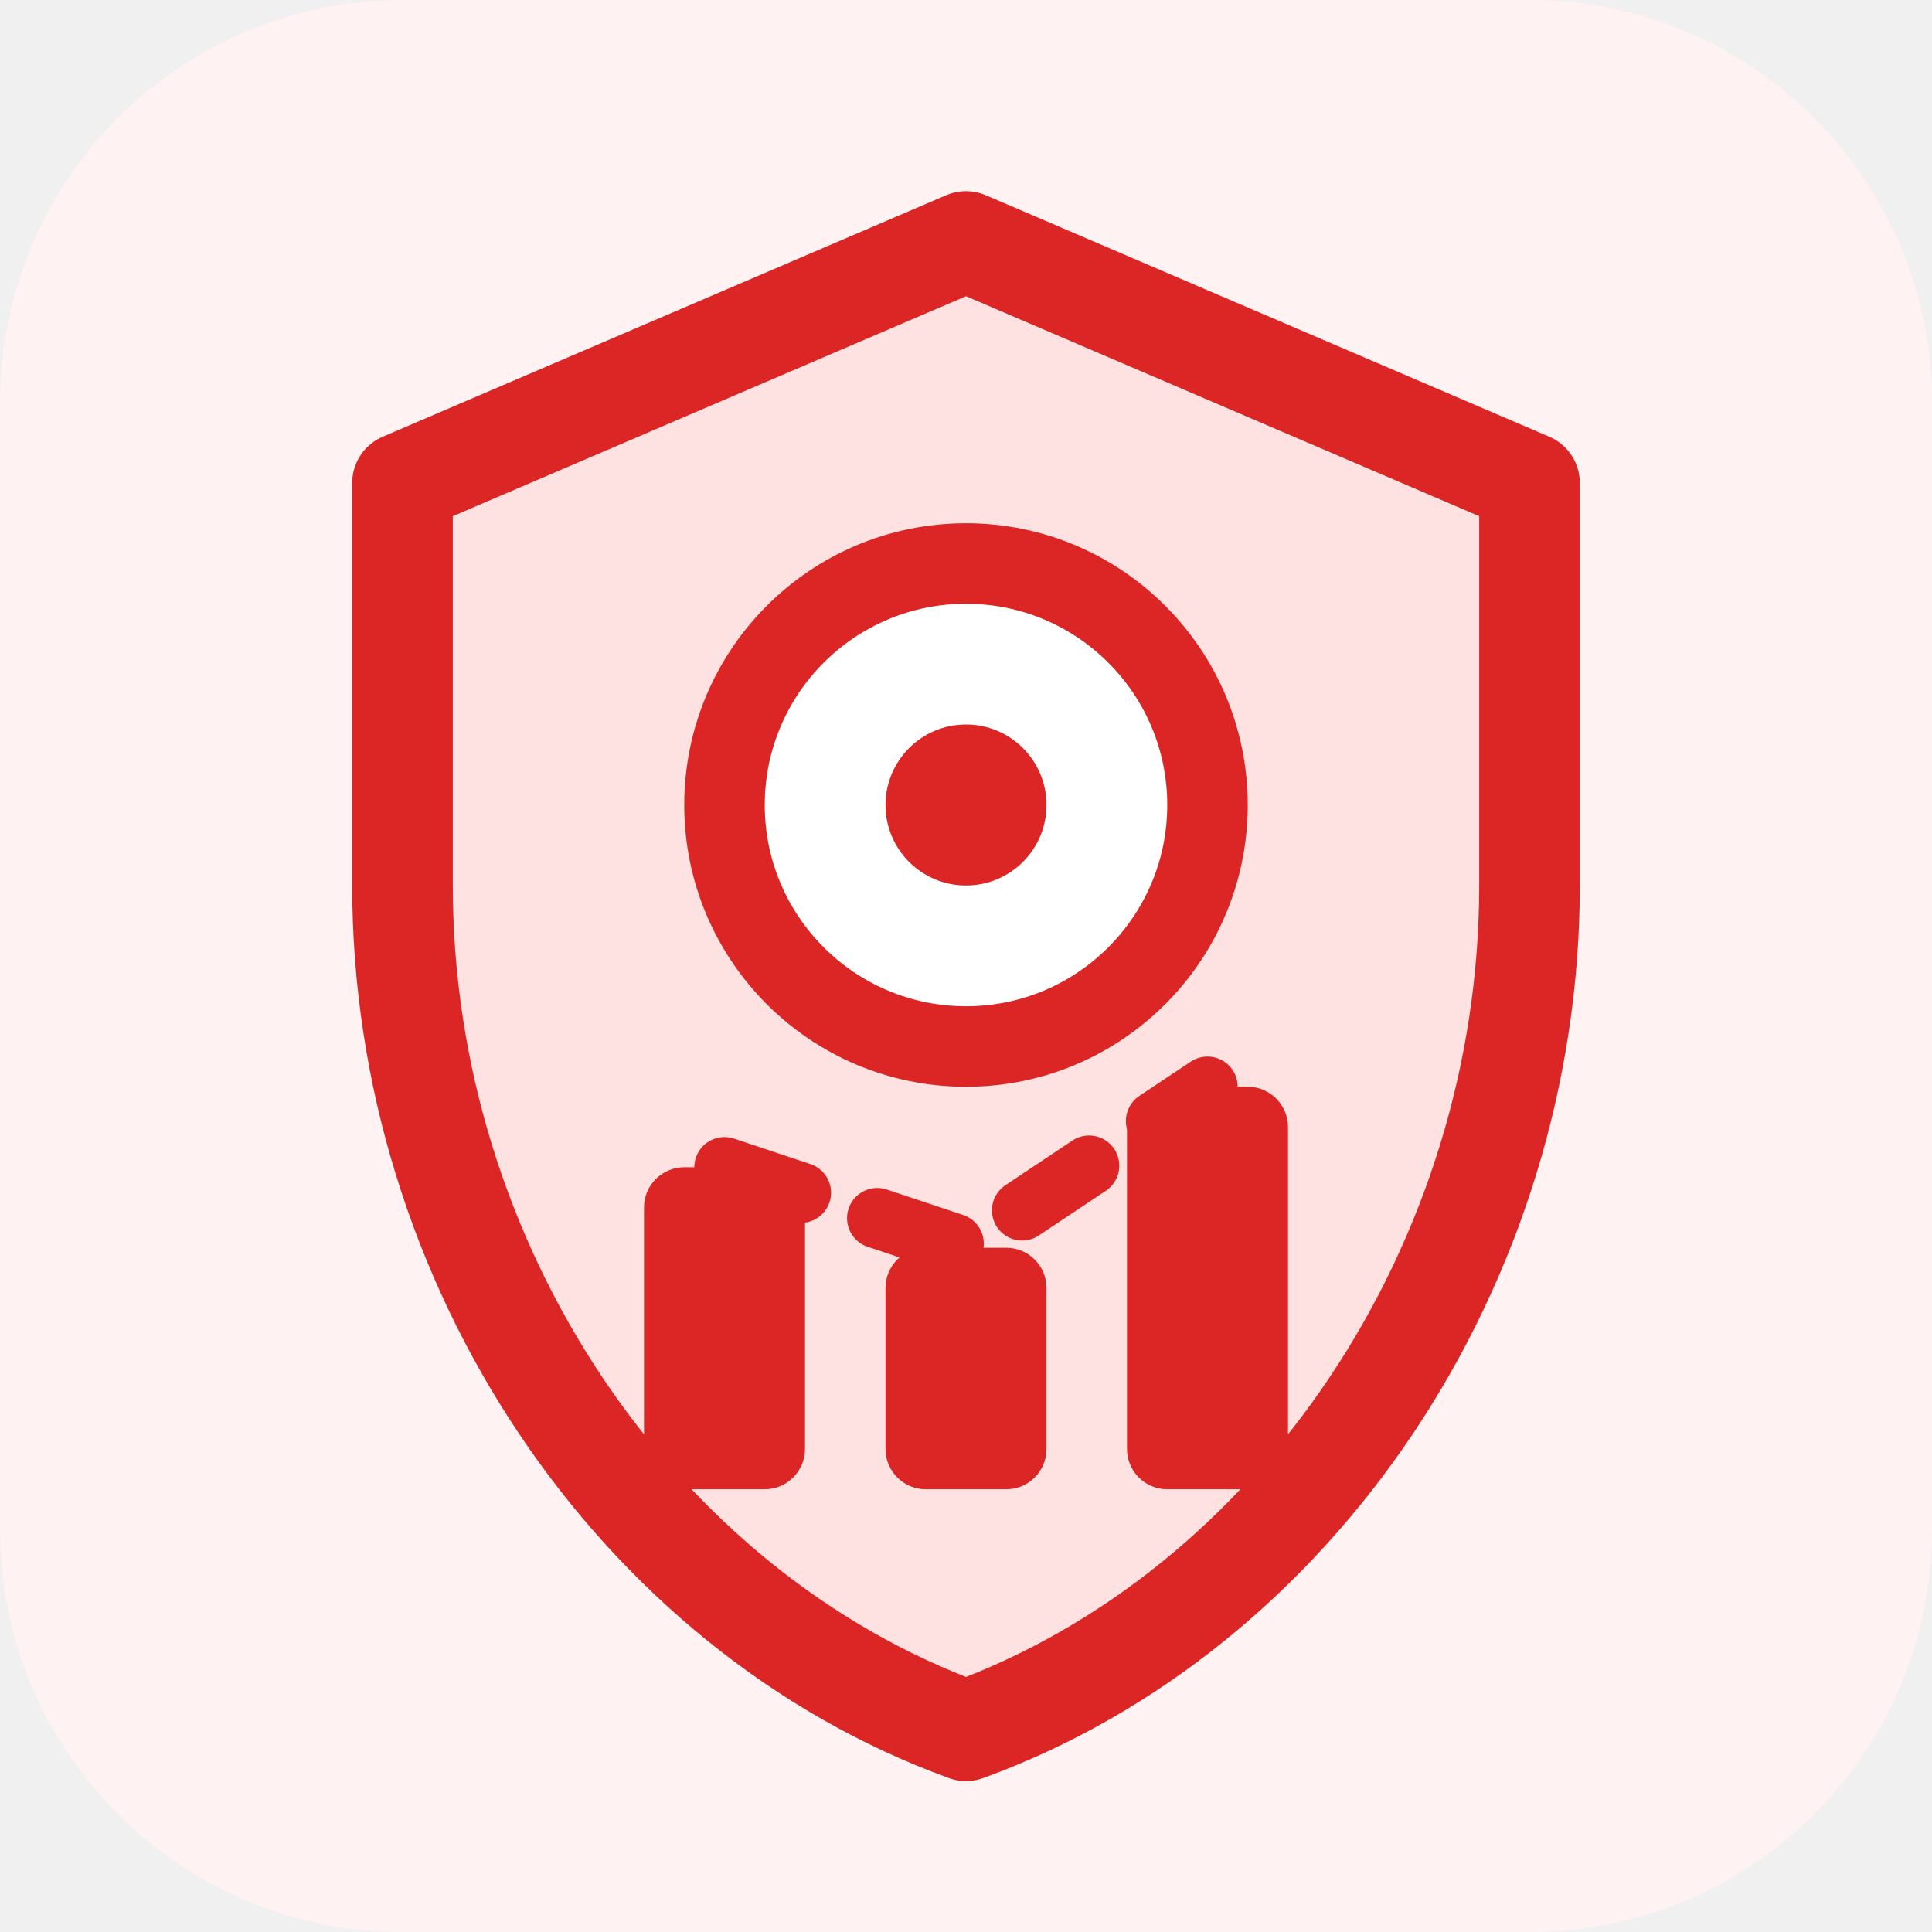
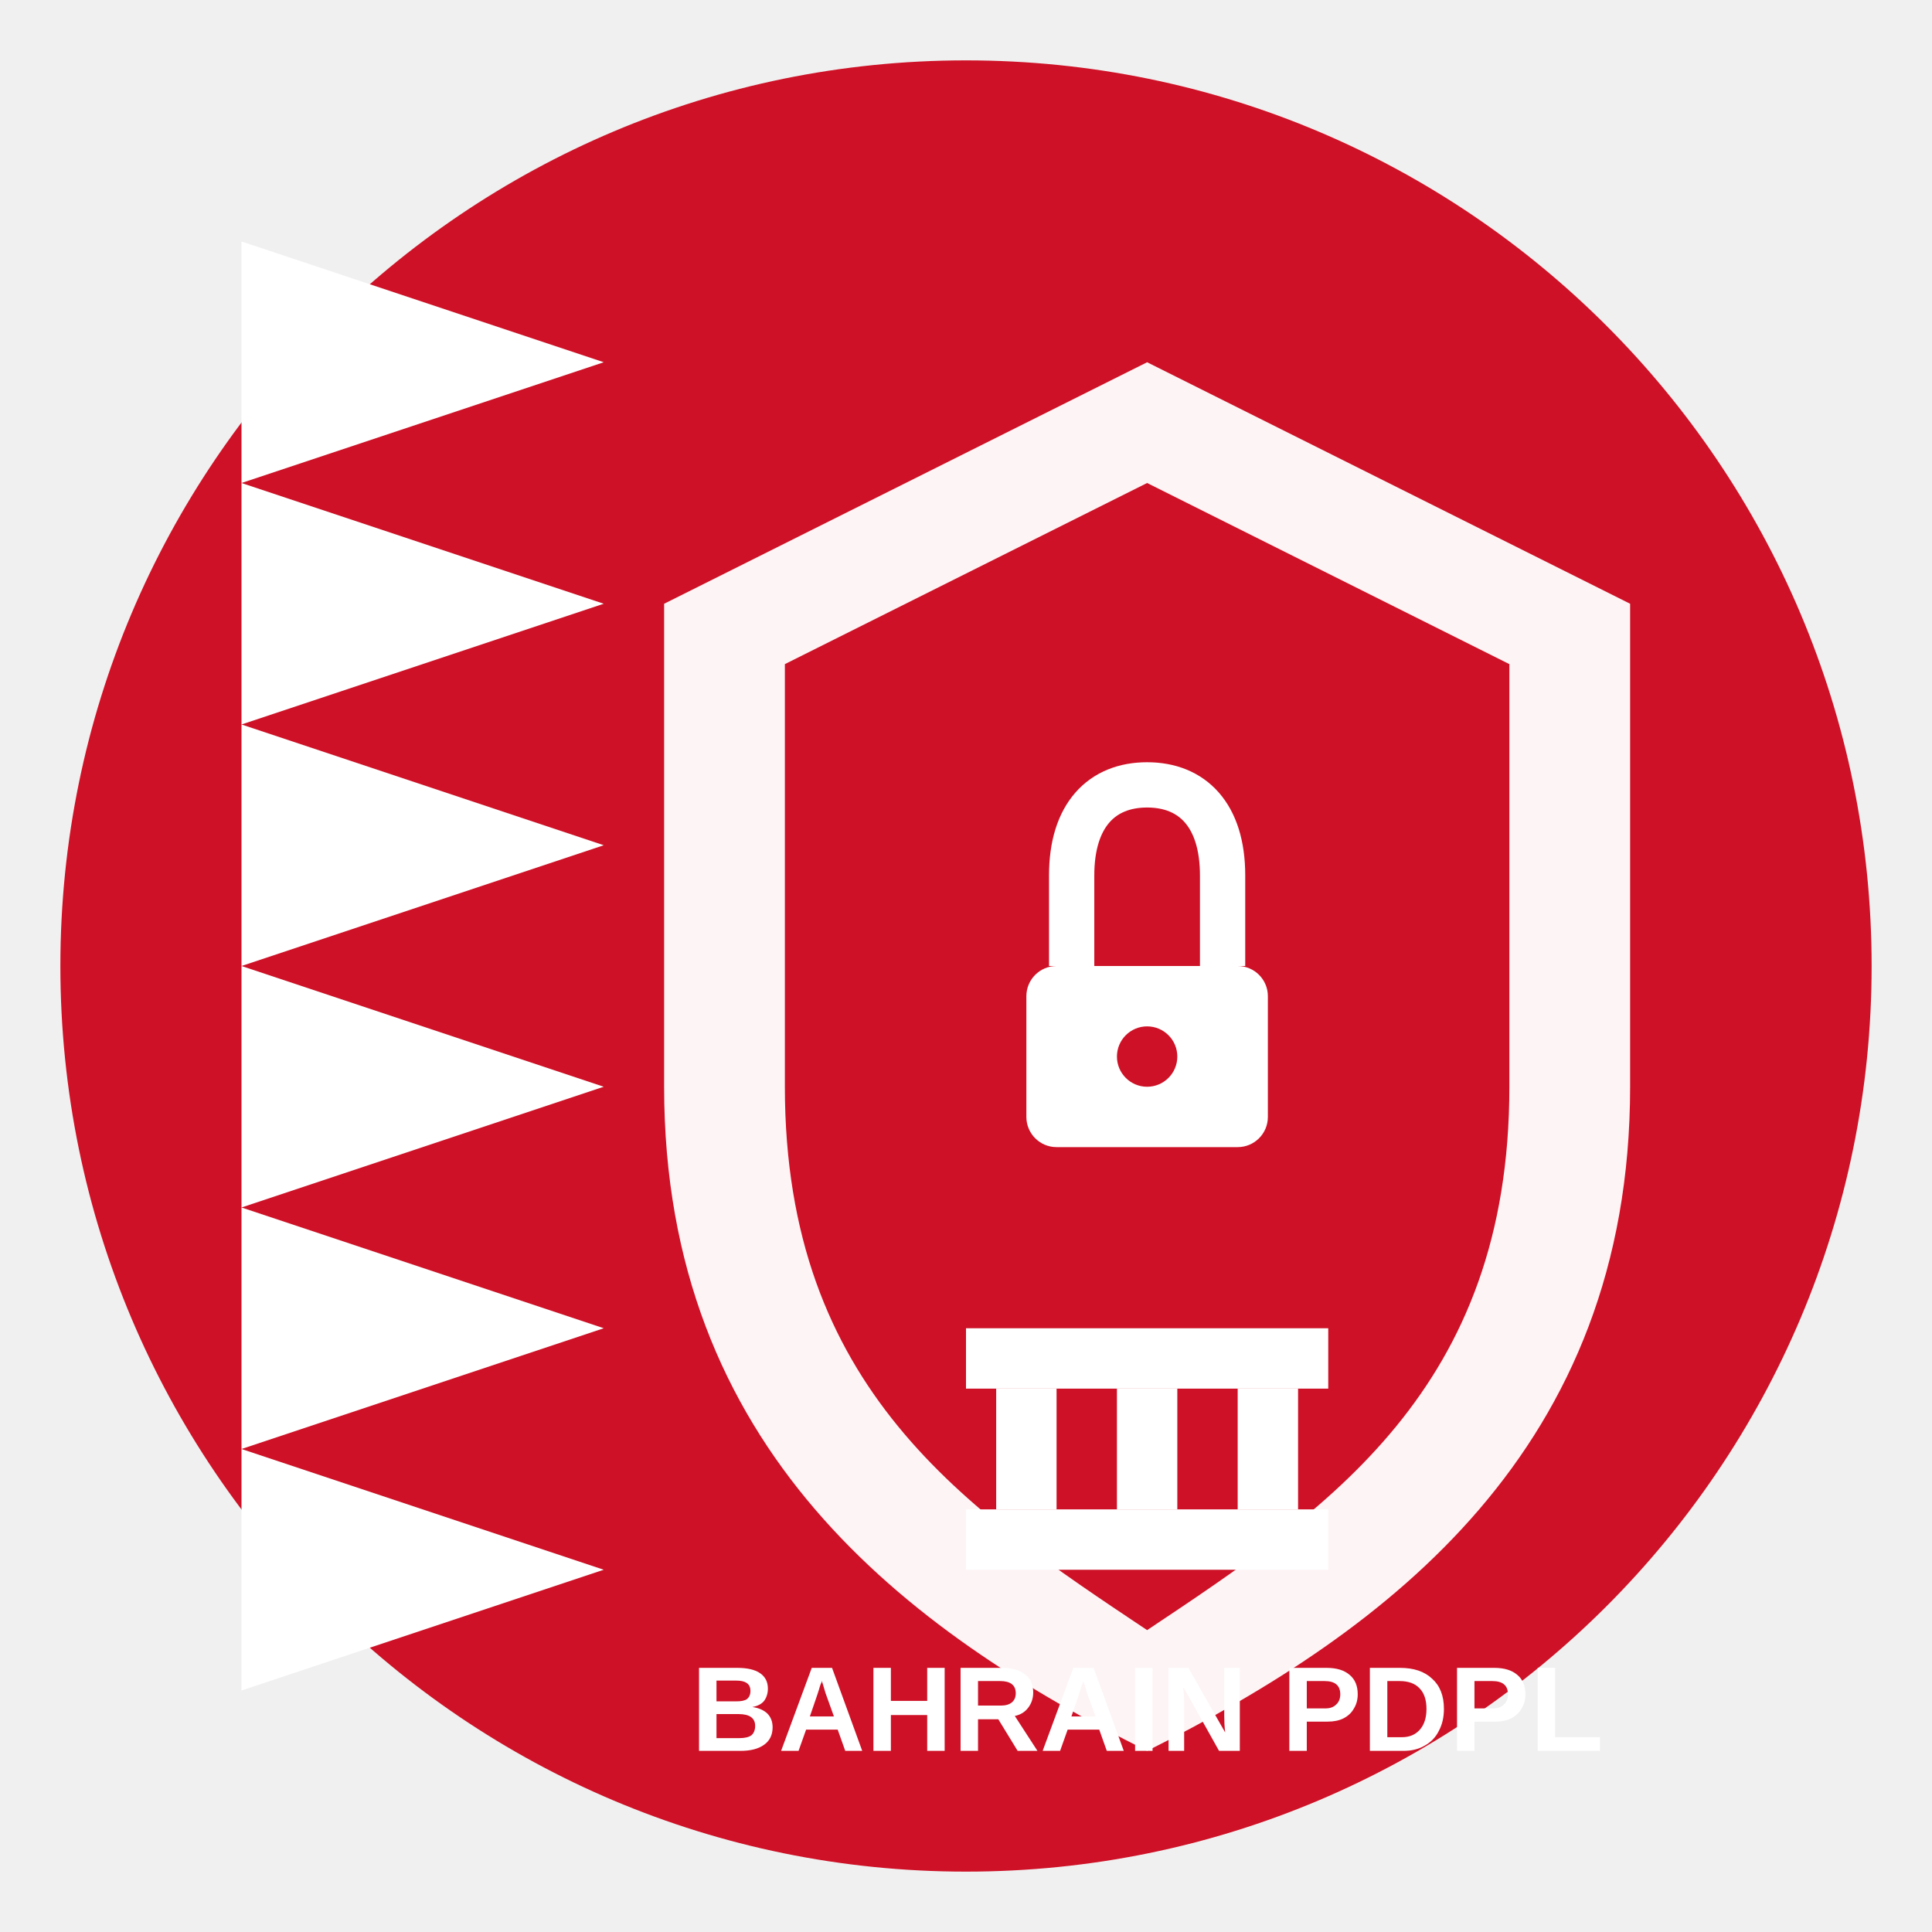
- <svg xmlns="http://www.w3.org/2000/svg" viewBox="0 0 48 48" fill="none">
-   <rect width="48" height="48" rx="10" fill="#FEF2F2" />
-   <path d="M24 6L38 12V22C38 31.39 32.22 40.01 24 43C15.78 40.01 10 31.39 10 22V12L24 6Z" fill="#FEE2E2" stroke="#DC2626" stroke-width="2.5" stroke-linejoin="round" />
-   <circle cx="24" cy="20" r="6" fill="white" stroke="#DC2626" stroke-width="2" />
-   <circle cx="24" cy="20" r="2" fill="#DC2626" />
-   <rect x="16" y="29" width="4" height="8" rx="1" fill="#DC2626" />
-   <rect x="22" y="31" width="4" height="6" rx="1" fill="#DC2626" />
-   <rect x="28" y="27" width="4" height="10" rx="1" fill="#DC2626" />
-   <path d="M18 29L24 31L30 27" stroke="#DC2626" stroke-width="1.5" stroke-linecap="round" stroke-dasharray="2 2" />
+ <svg xmlns="http://www.w3.org/2000/svg" viewBox="0 0 64 64" fill="none">
+   <circle cx="32" cy="32" r="30" fill="#CE1126" />
+   <path d="M8 8 L8 56 L20 52 L8 48 L20 44 L8 40 L20 36 L8 32 L20 28 L8 24 L20 20 L8 16 L20 12 L8 8 Z" fill="#FFFFFF" />
+   <path d="M38 12 L54 20 L54 36 C54 48 46 54 38 58 C30 54 22 48 22 36 L22 20 Z" fill="#FFFFFF" opacity="0.95" />
+   <path d="M38 16 L50 22 L50 36 C50 46 44 50 38 54 C32 50 26 46 26 36 L26 22 Z" fill="#CE1126" />
+   <rect x="34" y="32" width="8" height="6" rx="1" fill="#FFFFFF" />
+   <path d="M35.5 32 L35.5 29 C35.5 27 36.5 26 38 26 C39.5 26 40.5 27 40.5 29 L40.5 32" stroke="#FFFFFF" stroke-width="1.5" fill="none" />
+   <circle cx="38" cy="35" r="1" fill="#CE1126" />
+   <g transform="translate(38, 44)">
+     <rect x="-6" y="0" width="12" height="2" fill="#FFFFFF" />
+     <rect x="-5" y="2" width="2" height="4" fill="#FFFFFF" />
+     <rect x="-1" y="2" width="2" height="4" fill="#FFFFFF" />
+     <rect x="3" y="2" width="2" height="4" fill="#FFFFFF" />
+     <rect x="-6" y="6" width="12" height="2" fill="#FFFFFF" />
+   </g>
+   <text x="38" y="58" font-family="Arial, sans-serif" font-size="4" font-weight="bold" fill="#FFFFFF" text-anchor="middle">BAHRAIN PDPL</text>
</svg>
